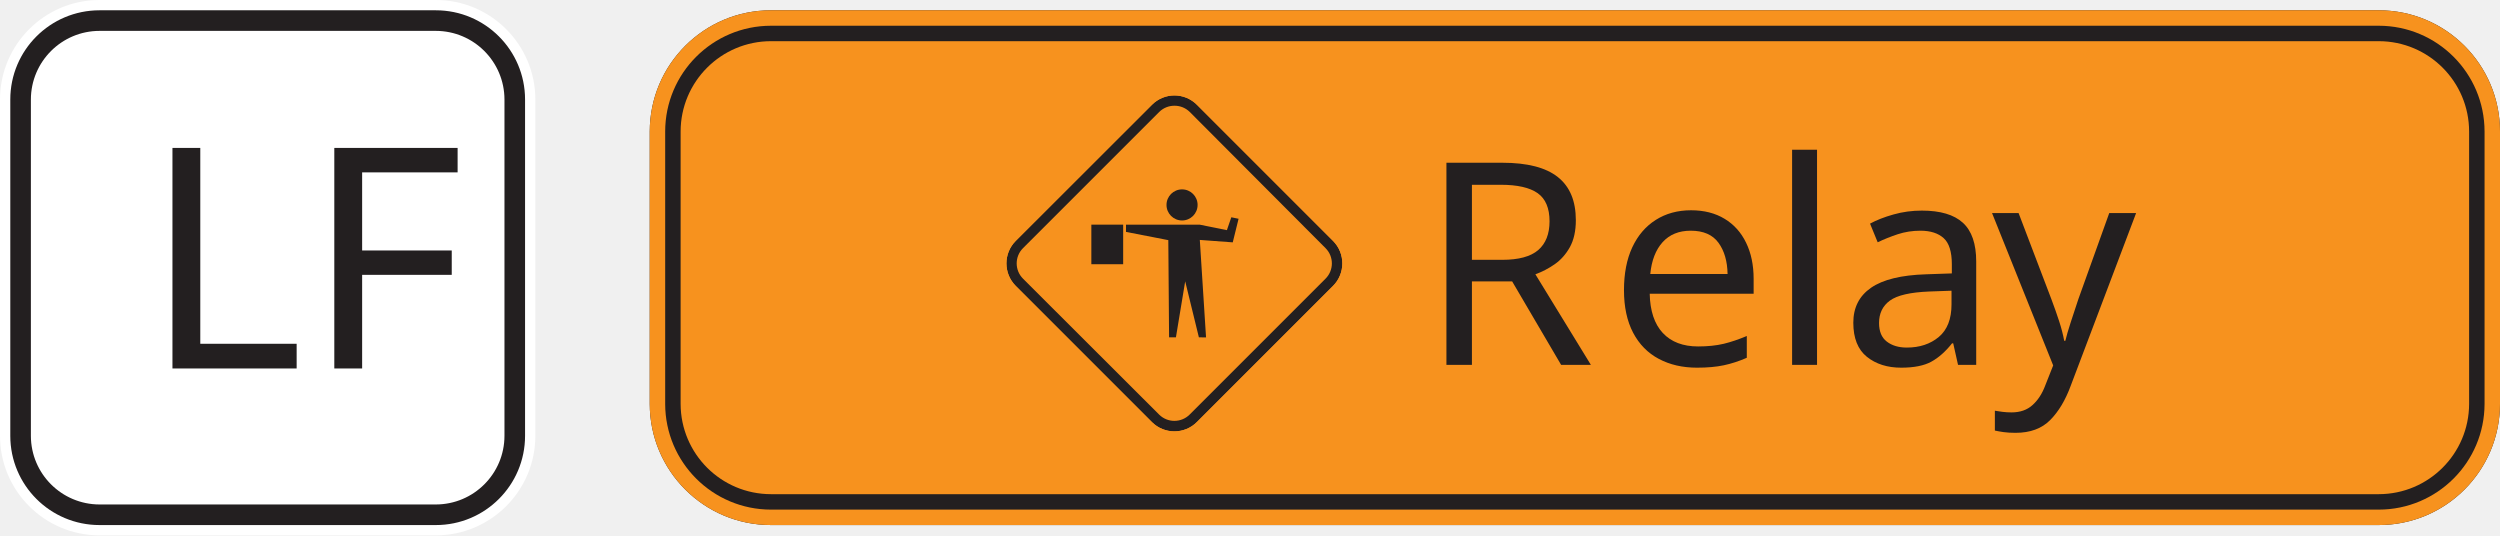
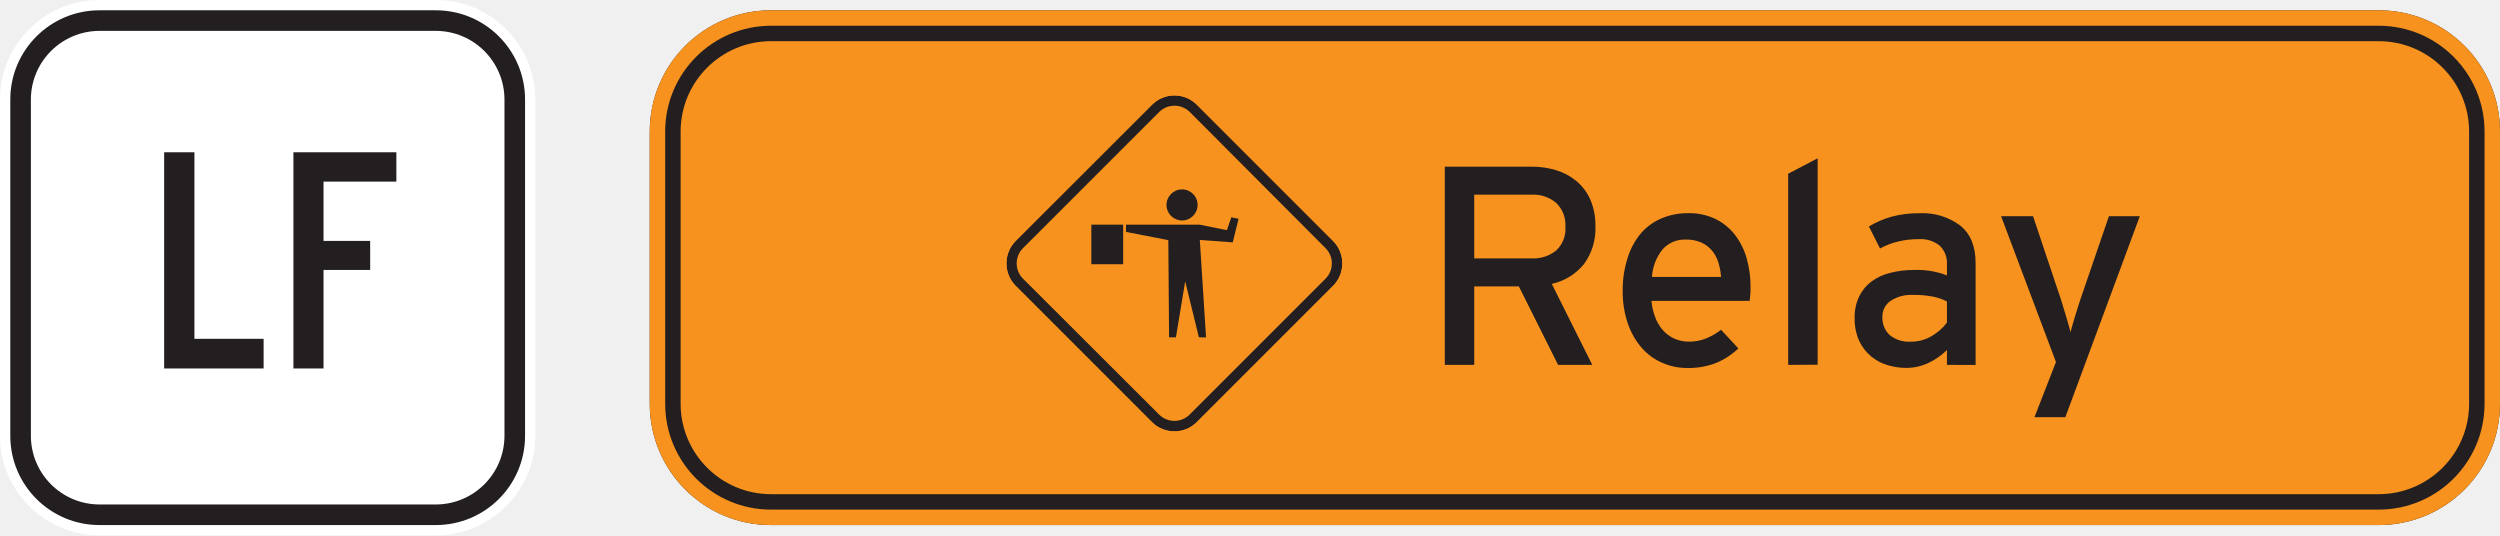
<svg xmlns="http://www.w3.org/2000/svg" xmlns:xlink="http://www.w3.org/1999/xlink" viewBox="0 0 485.66 104">
  <defs>
-     <style>.cls-1{fill:#fff;}.cls-2,.cls-3,.cls-5,.cls-6{fill:#231f20;}.cls-3{font-size:60px;font-family:InterstateCond;}.cls-4{fill:#f7921e;}.cls-5{fill-rule:evenodd;}.cls-6{font-size:55px;font-family:Interstate-Regular;}.cls-7{letter-spacing:-0.02em;}.cls-8{letter-spacing:-0.02em;}</style>
+     <style>.cls-1{fill:#fff;}.cls-2,.cls-4{fill:#231f20;}.cls-3{fill:#f7921e;}.cls-4{fill-rule:evenodd;}</style>
    <symbol id="relay-logo" data-name="relay-logo" viewBox="0 0 69.26 69.26">
-       <path class="cls-4" d="M34.63,66.26A5.13,5.13,0,0,1,31,64.74L4.52,38.29a5.17,5.17,0,0,1,0-7.32L31,4.52a5.17,5.17,0,0,1,7.32,0L64.74,31a5.17,5.17,0,0,1,0,7.32L38.29,64.74A5.13,5.13,0,0,1,34.63,66.26Z" />
+       <path class="cls-3" d="M34.63,66.26A5.13,5.13,0,0,1,31,64.74L4.52,38.29a5.17,5.17,0,0,1,0-7.32L31,4.52a5.17,5.17,0,0,1,7.32,0L64.74,31a5.17,5.17,0,0,1,0,7.32L38.29,64.74A5.13,5.13,0,0,1,34.63,66.26Z" />
      <path class="cls-2" d="M34.63,4a4.19,4.19,0,0,1,3,1.22L64,31.67a4.19,4.19,0,0,1,0,5.92L37.59,64a4.2,4.2,0,0,1-5.92,0L5.22,37.59a4.19,4.19,0,0,1,0-5.92L31.67,5.22a4.19,4.19,0,0,1,3-1.22m0-2a6.16,6.16,0,0,0-4.37,1.81L3.81,30.26a6.19,6.19,0,0,0,0,8.74L30.26,65.45a6.18,6.18,0,0,0,8.74,0L65.45,39a6.19,6.19,0,0,0,0-8.74L39,3.81A6.16,6.16,0,0,0,34.63,2Z" />
-       <path class="cls-4" d="M34.63,2A6.16,6.16,0,0,1,39,3.81L65.45,30.26a6.19,6.19,0,0,1,0,8.74L39,65.45a6.18,6.18,0,0,1-8.74,0L3.81,39a6.19,6.19,0,0,1,0-8.74L30.26,3.81A6.16,6.16,0,0,1,34.63,2m0-2a8.12,8.12,0,0,0-5.79,2.4L2.4,28.84a8.18,8.18,0,0,0,0,11.58L28.84,66.86a8.18,8.18,0,0,0,11.58,0L66.86,40.42a8.18,8.18,0,0,0,0-11.58L40.42,2.4A8.12,8.12,0,0,0,34.63,0Z" />
+       <path class="cls-3" d="M34.63,2A6.16,6.16,0,0,1,39,3.81L65.45,30.26a6.19,6.19,0,0,1,0,8.74L39,65.45a6.18,6.18,0,0,1-8.74,0L3.81,39a6.19,6.19,0,0,1,0-8.74L30.26,3.81A6.16,6.16,0,0,1,34.63,2m0-2a8.12,8.12,0,0,0-5.79,2.4L2.4,28.84a8.18,8.18,0,0,0,0,11.58L28.84,66.86a8.18,8.18,0,0,0,11.58,0L66.86,40.42a8.18,8.18,0,0,0,0-11.58L40.42,2.4A8.12,8.12,0,0,0,34.63,0Z" />
      <circle class="cls-2" cx="36.12" cy="23.27" r="3.02" />
      <rect class="cls-2" x="18.5" y="27.1" width="6.18" height="7.69" />
-       <polygon class="cls-5" points="25.23 27.1 39.53 27.1 44.83 28.17 45.69 25.67 47.1 25.96 45.97 30.54 39.57 30.07 40.78 49.01 39.39 48.99 36.73 38.11 34.93 48.99 33.6 48.99 33.45 30.11 25.23 28.51 25.23 27.1" />
+       <polygon class="cls-4" points="25.23 27.1 39.53 27.1 44.83 28.17 45.69 25.67 47.1 25.96 45.97 30.54 39.57 30.07 40.78 49.01 39.39 48.99 36.73 38.11 34.93 48.99 33.6 48.99 33.45 30.11 25.23 28.51 25.23 27.1" />
    </symbol>
    <symbol id="relay-logo-box" data-name="relay-logo-box" viewBox="0 0 359.44 100.02">
-       <rect class="cls-4" x="3" y="3" width="353.44" height="94.02" rx="20.55" />
+       <rect class="cls-3" x="3" y="3" width="353.44" height="94.02" rx="20.55" />
      <path class="cls-2" d="M335.89,6a17.57,17.57,0,0,1,17.55,17.55V76.47A17.57,17.57,0,0,1,335.89,94H23.55A17.57,17.57,0,0,1,6,76.47V23.55A17.57,17.57,0,0,1,23.55,6H335.89m0-6H23.55A23.55,23.55,0,0,0,0,23.55V76.47A23.55,23.55,0,0,0,23.55,100H335.89a23.55,23.55,0,0,0,23.55-23.55V23.55A23.55,23.55,0,0,0,335.89,0Z" />
-       <path class="cls-4" d="M335.89,3a20.57,20.57,0,0,1,20.55,20.55V76.47A20.57,20.57,0,0,1,335.89,97H23.55A20.57,20.57,0,0,1,3,76.47V23.55A20.57,20.57,0,0,1,23.55,3H335.89m0-3H23.55A23.55,23.55,0,0,0,0,23.55V76.47A23.55,23.55,0,0,0,23.55,100H335.89a23.55,23.55,0,0,0,23.55-23.55V23.55A23.55,23.55,0,0,0,335.89,0Z" />
-       <text class="cls-6" transform="translate(149.44 68.88)">
-         <tspan class="cls-7">R</tspan>
-         <tspan x="36.79" y="0">el</tspan>
-         <tspan class="cls-8" x="81.84" y="0">a</tspan>
-         <tspan x="111.26" y="0">y</tspan>
-       </text>
+       <path class="cls-3" d="M335.89,3a20.57,20.57,0,0,1,20.55,20.55V76.47A20.57,20.57,0,0,1,335.89,97H23.55A20.57,20.57,0,0,1,3,76.47V23.55A20.57,20.57,0,0,1,23.55,3H335.89m0-3H23.55A23.55,23.55,0,0,0,0,23.55V76.47A23.55,23.55,0,0,0,23.55,100H335.89a23.55,23.55,0,0,0,23.55-23.55V23.55A23.55,23.55,0,0,0,335.89,0Z" />
+       <path class="cls-2" d="M183.71,41.87a11.6,11.6,0,0,1-2.26,7.48,11.15,11.15,0,0,1-6.21,3.8l7.86,15.73h-6.64l-7.62-15.24h-8.67V68.88h-5.72V30.38h16.88a16,16,0,0,1,4.76.69A11.17,11.17,0,0,1,180,33.16a9.71,9.71,0,0,1,2.7,3.57A12.31,12.31,0,0,1,183.71,41.87Zm-5.83.17a5.87,5.87,0,0,0-1.79-4.62,6.79,6.79,0,0,0-4.74-1.6H160.17V48.2h11.18a7.12,7.12,0,0,0,4.72-1.52A5.71,5.71,0,0,0,177.88,42Z" />
+       <path class="cls-2" d="M213.85,53.86c0,.52,0,1-.06,1.46s-.07.83-.11,1.13H194.6a11.67,11.67,0,0,0,.88,3.57,7.75,7.75,0,0,0,1.65,2.45,6.47,6.47,0,0,0,2.2,1.43,7,7,0,0,0,2.53.47,8.68,8.68,0,0,0,3.32-.61,12.48,12.48,0,0,0,2.95-1.7l3.35,3.63a14.12,14.12,0,0,1-4.29,2.8,14.62,14.62,0,0,1-5.66,1,12,12,0,0,1-4.82-1,11.23,11.23,0,0,1-4-2.91,14.15,14.15,0,0,1-2.7-4.73,19.12,19.12,0,0,1-1-6.38A20.31,20.31,0,0,1,190,48a13.67,13.67,0,0,1,2.58-4.71,10.82,10.82,0,0,1,4-2.88,13,13,0,0,1,5.14-1,11.73,11.73,0,0,1,5.36,1.15,10.87,10.87,0,0,1,3.8,3.14,13.45,13.45,0,0,1,2.25,4.62A20.21,20.21,0,0,1,213.85,53.86ZM207.6,49a6.58,6.58,0,0,0-1.23-2.31,5.92,5.92,0,0,0-2.07-1.57,7.08,7.08,0,0,0-3-.58,5.77,5.77,0,0,0-4.54,1.9,9.4,9.4,0,0,0-2.06,5.36h13.42A12.51,12.51,0,0,0,207.6,49Z" />
+       <path class="cls-2" d="M221.16,68.88V31.75l5.72-3v40.1Z" />
+       <path class="cls-2" d="M252,68.88V66a13,13,0,0,1-3.52,2.47,10,10,0,0,1-4.4,1,12.51,12.51,0,0,1-3.55-.52,9.19,9.19,0,0,1-3.22-1.68,8.84,8.84,0,0,1-2.34-3,10.33,10.33,0,0,1-.9-4.51,9.18,9.18,0,0,1,.88-4.18,8,8,0,0,1,2.42-2.92A10.15,10.15,0,0,1,241,51a17.7,17.7,0,0,1,4.56-.55A15.9,15.9,0,0,1,252,51.5V49.35a4.64,4.64,0,0,0-1.41-3.63,5.84,5.84,0,0,0-4-1.26,16.61,16.61,0,0,0-4,.44A14.3,14.3,0,0,0,239,46.27L236.84,42a17.78,17.78,0,0,1,4.45-1.92,20.34,20.34,0,0,1,5.45-.66,12.15,12.15,0,0,1,7.83,2.39q3,2.39,3,7.29v19.8Zm0-12.32a10.28,10.28,0,0,0-2.73-.94,19.1,19.1,0,0,0-3.87-.33,7.27,7.27,0,0,0-4.35,1.16,3.66,3.66,0,0,0-1.59,3.13,4.58,4.58,0,0,0,1.37,3.47A5.84,5.84,0,0,0,245,64.37a7.65,7.65,0,0,0,4.15-1.16A9.87,9.87,0,0,0,252,60.68Z" />
+       <path class="cls-2" d="M275,79.05h-6l4.18-10.72L262.52,40h6.21l4.73,14.14c.23.62.46,1.34.72,2.14s.5,1.62.74,2.42l.66,2.23a16,16,0,0,1,.41,1.62c.12-.44.27-1,.47-1.67s.42-1.41.66-2.18.49-1.55.74-2.34.5-1.49.72-2.11L283.47,40h6Z" />
      <use width="69.26" height="69.26" transform="translate(67.29 14.54)" xlink:href="#relay-logo" />
    </symbol>
    <symbol id="lf-box" data-name="lf-box" viewBox="0 0 104 104">
      <rect class="cls-1" x="1" y="1" width="102" height="102" rx="18.33" />
      <path class="cls-1" d="M84.67,2A17.33,17.33,0,0,1,102,19.33V84.67A17.33,17.33,0,0,1,84.67,102H19.33A17.33,17.33,0,0,1,2,84.67V19.33A17.33,17.33,0,0,1,19.33,2H84.67m0-2H19.33A19.35,19.35,0,0,0,0,19.33V84.67A19.35,19.35,0,0,0,19.33,104H84.67A19.35,19.35,0,0,0,104,84.67V19.33A19.35,19.35,0,0,0,84.67,0Z" />
      <rect class="cls-1" x="4" y="4" width="96" height="96" rx="15.33" />
      <path class="cls-2" d="M84.67,6A13.35,13.35,0,0,1,98,19.33V84.67A13.35,13.35,0,0,1,84.67,98H19.33A13.35,13.35,0,0,1,6,84.67V19.33A13.35,13.35,0,0,1,19.33,6H84.67m0-4H19.33A17.33,17.33,0,0,0,2,19.33V84.67A17.33,17.33,0,0,0,19.33,102H84.67A17.33,17.33,0,0,0,102,84.67V19.33A17.33,17.33,0,0,0,84.67,2Z" />
-       <text class="cls-3" transform="translate(27.69 71.58)">LF</text>
+       <path class="cls-2" d="M51.21,71.58H31.89v-42h5.88V65.82H51.21Z" />
+       <path class="cls-2" d="M77,35.28H62.85V46.8h9.06v5.64H62.85V71.58H57v-42H77Z" />
    </symbol>
  </defs>
  <g id="Layer_2" data-name="Layer 2">
    <g id="Layer_1-2" data-name="Layer 1">
      <use width="359.44" height="100.02" transform="translate(126.22 2)" xlink:href="#relay-logo-box" />
      <use width="104" height="104" xlink:href="#lf-box" />
    </g>
  </g>
</svg>
